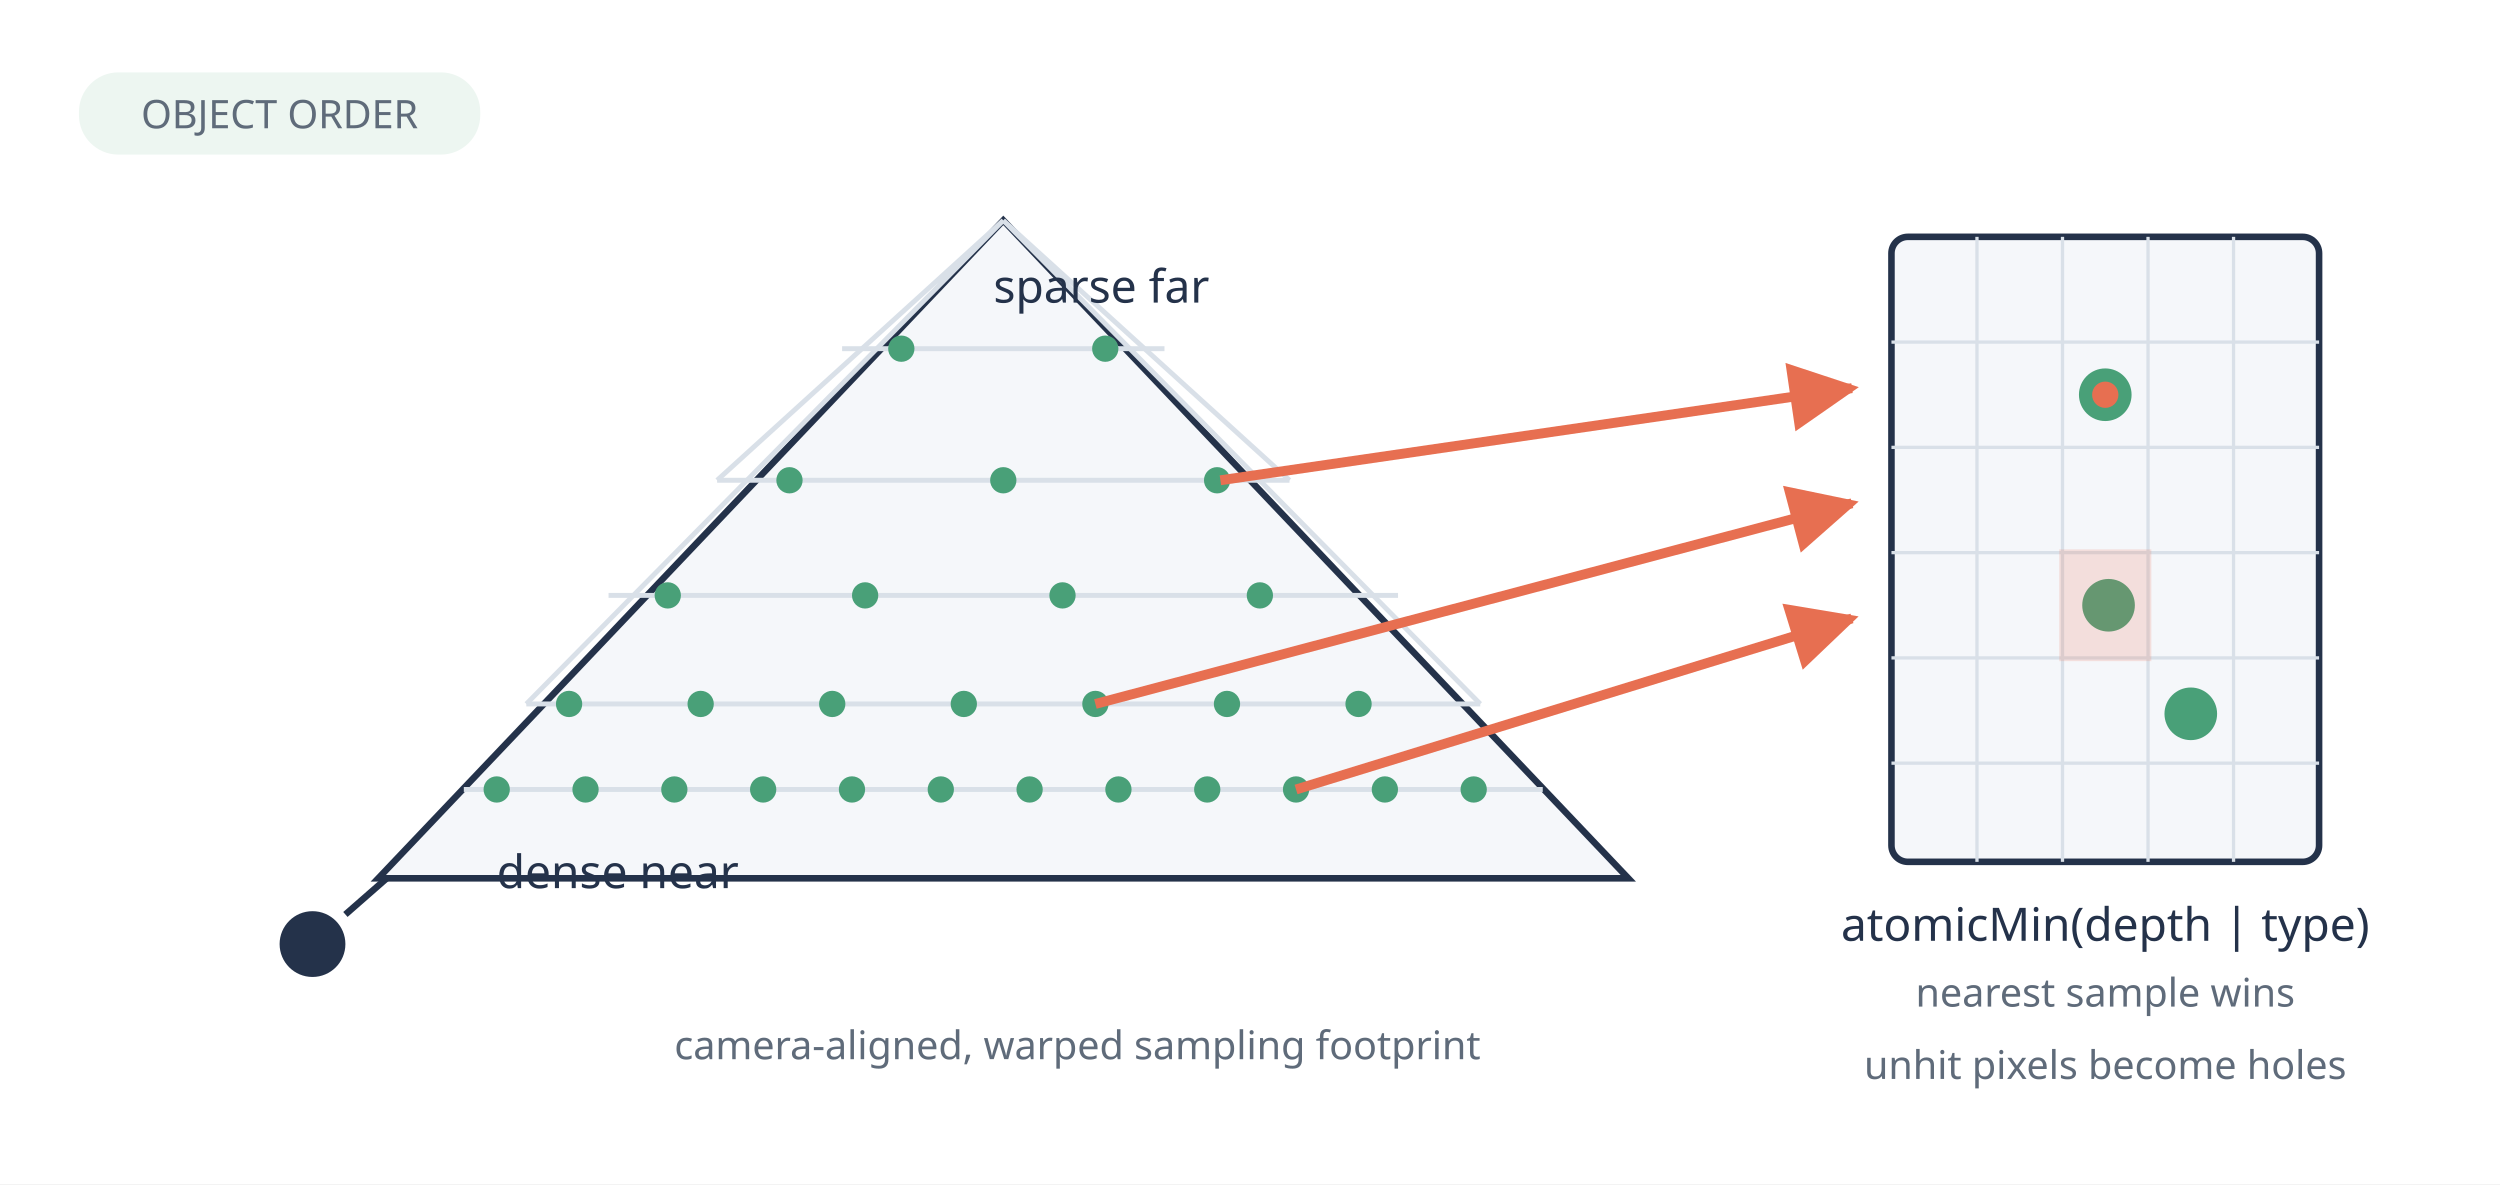
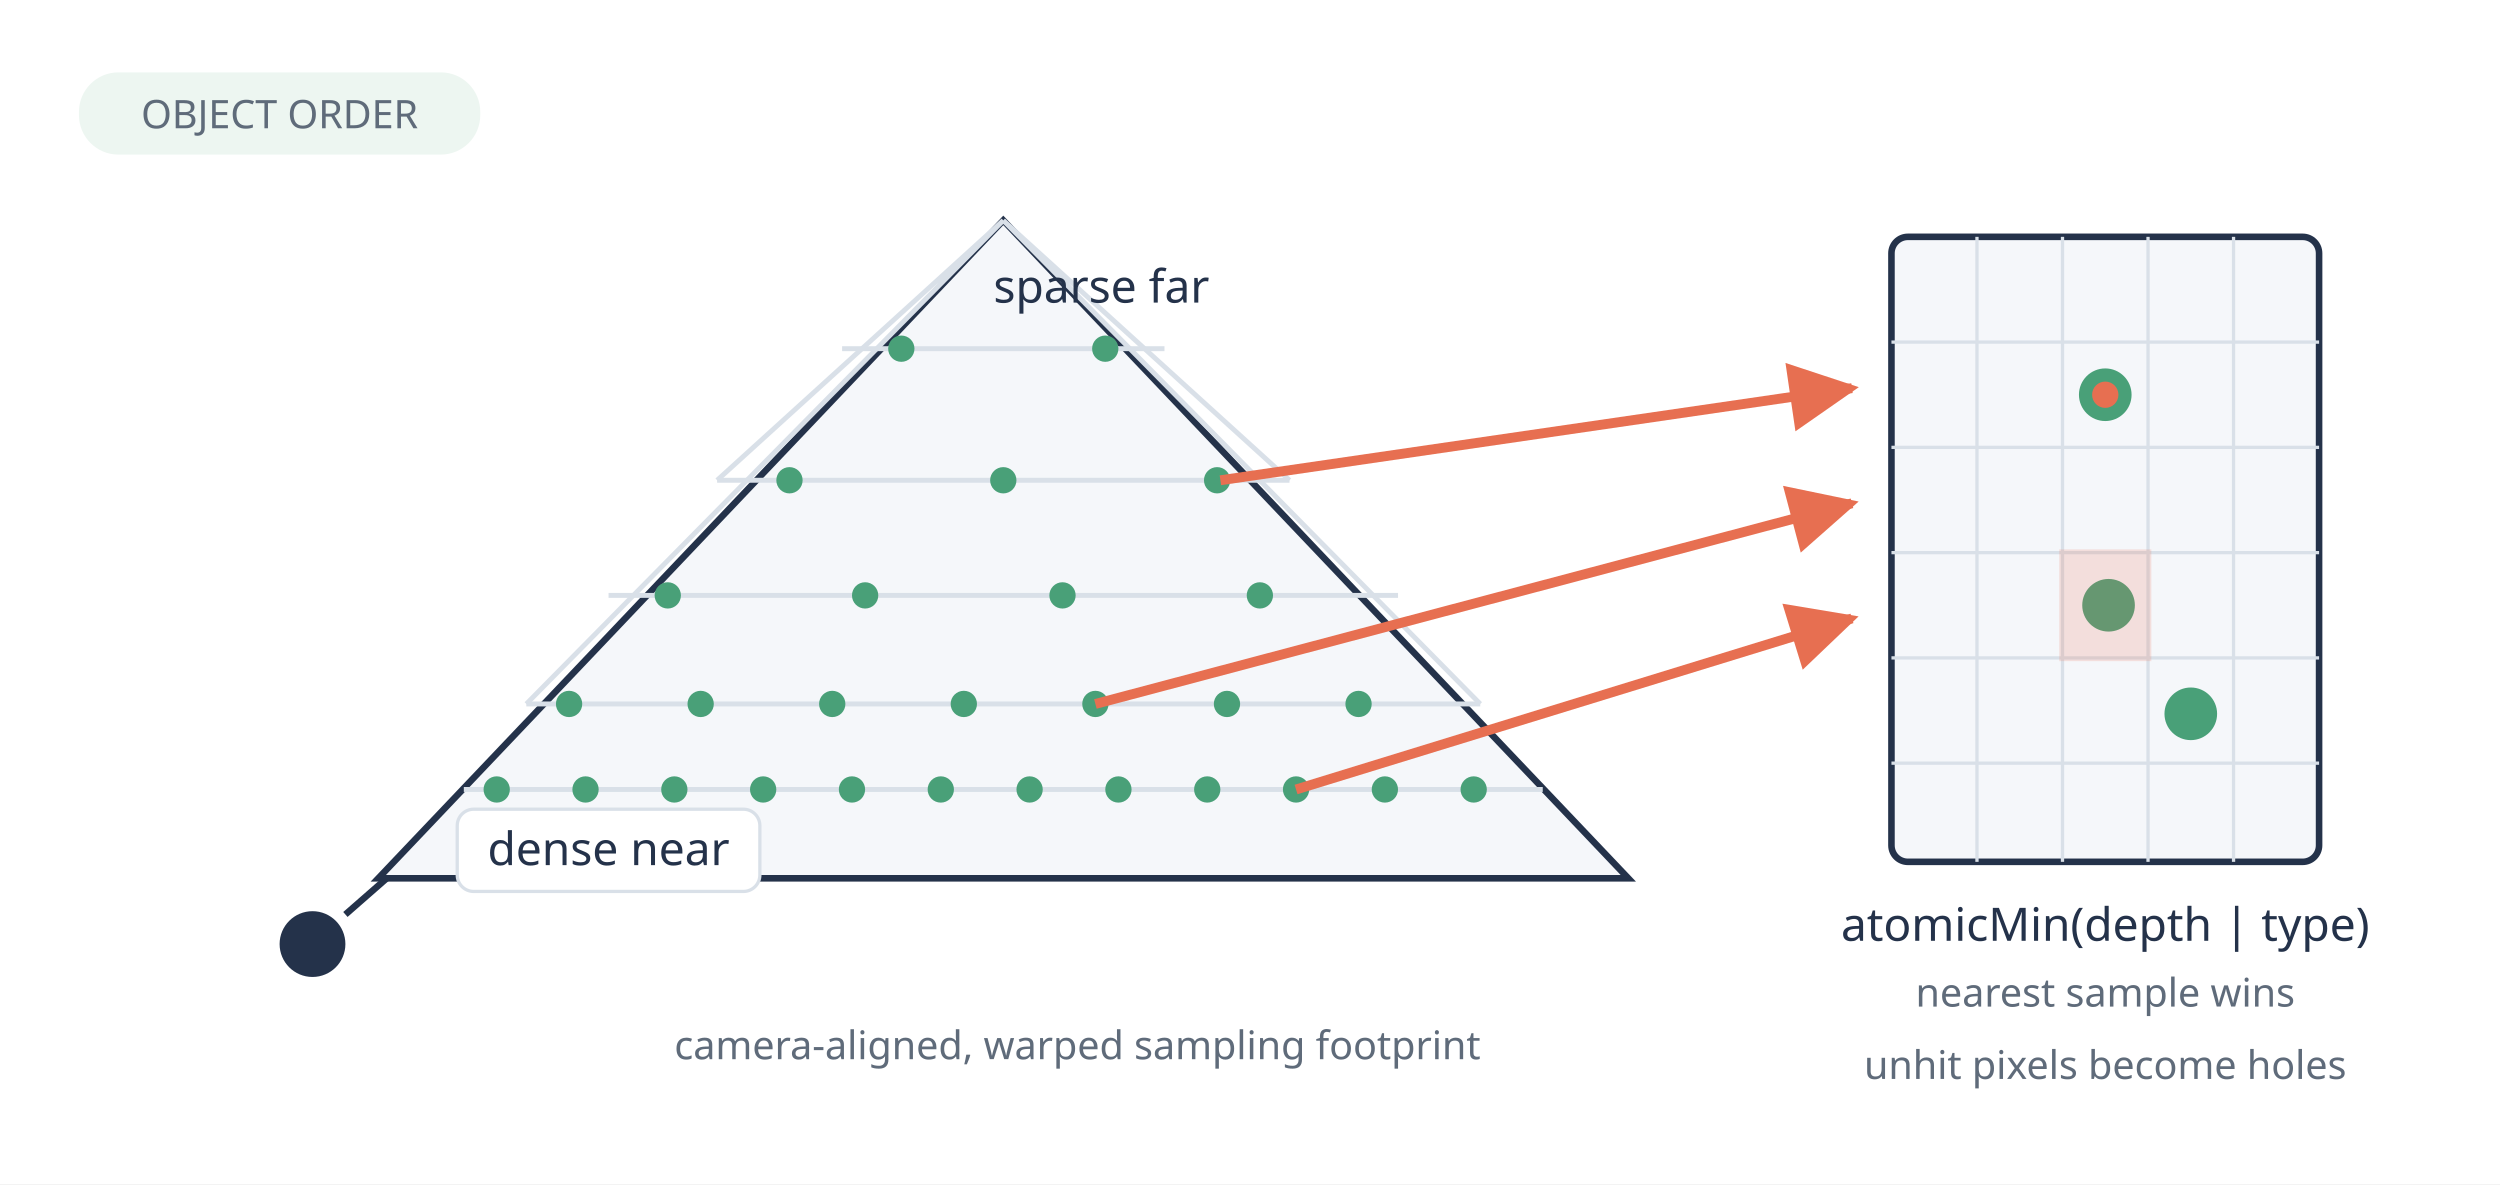
<svg xmlns="http://www.w3.org/2000/svg" viewBox="0 0 760 360" role="img" aria-labelledby="title desc">
  <defs>
    <marker id="arrow" viewBox="0 0 10 10" refX="9" refY="5" markerWidth="7" markerHeight="7" orient="auto-start-reverse">
      <path d="M0 0L10 5L0 10Z" fill="#e76f51" />
    </marker>
    <style>.ink{stroke:#24324a;stroke-width:2;fill:none}.guide{stroke:#d9e0e8;stroke-width:1.5;fill:none}.label{font:14px system-ui,sans-serif;fill:#24324a}.small{font:12px system-ui,sans-serif;fill:#5f6b7a}.accent{stroke:#e76f51;stroke-width:3;fill:none}</style>
  </defs>
  <rect width="760" height="360" fill="#fff" />
  <rect x="24" y="22" width="122" height="25" rx="12" fill="#edf6f1" />
  <text x="85" y="39" text-anchor="middle" class="small">OBJECT ORDER</text>
  <circle cx="95" cy="287" r="10" fill="#24324a" />
  <path d="M105 278L137 250" class="ink" />
  <path d="M115 267L305 67L495 267Z" fill="#f5f7fa" stroke="#24324a" stroke-width="2" />
  <g class="guide">
    <path d="M141 240H469" />
    <path d="M160 214H450" />
    <path d="M185 181H425" />
    <path d="M218 146H392" />
    <path d="M256 106H354" />
    <path d="M160 214L305 67M218 146L305 67M392 146L305 67M450 214L305 67" />
  </g>
  <g fill="#49a078">
    <circle cx="151" cy="240" r="4" />
    <circle cx="178" cy="240" r="4" />
    <circle cx="205" cy="240" r="4" />
    <circle cx="232" cy="240" r="4" />
    <circle cx="259" cy="240" r="4" />
    <circle cx="286" cy="240" r="4" />
    <circle cx="313" cy="240" r="4" />
    <circle cx="340" cy="240" r="4" />
    <circle cx="367" cy="240" r="4" />
    <circle cx="394" cy="240" r="4" />
    <circle cx="421" cy="240" r="4" />
    <circle cx="448" cy="240" r="4" />
    <circle cx="173" cy="214" r="4" />
    <circle cx="213" cy="214" r="4" />
    <circle cx="253" cy="214" r="4" />
    <circle cx="293" cy="214" r="4" />
    <circle cx="333" cy="214" r="4" />
    <circle cx="373" cy="214" r="4" />
    <circle cx="413" cy="214" r="4" />
    <circle cx="203" cy="181" r="4" />
    <circle cx="263" cy="181" r="4" />
    <circle cx="323" cy="181" r="4" />
    <circle cx="383" cy="181" r="4" />
    <circle cx="240" cy="146" r="4" />
    <circle cx="305" cy="146" r="4" />
    <circle cx="370" cy="146" r="4" />
    <circle cx="274" cy="106" r="4" />
    <circle cx="336" cy="106" r="4" />
  </g>
-   <text x="151" y="270" class="label">dense near</text>
+   <rect x="139" y="246" width="92" height="25" rx="5" fill="#fff" stroke="#d9e0e8" />
+   <text x="185" y="263" text-anchor="middle" class="label">dense near</text>
  <text x="302" y="92" class="label">sparse far</text>
  <text x="205" y="322" class="small">camera-aligned, warped sampling footprint</text>
  <path d="M371 146L563 118" class="accent" marker-end="url(#arrow)" />
  <path d="M333 214L563 153" class="accent" marker-end="url(#arrow)" />
  <path d="M394 240L563 188" class="accent" marker-end="url(#arrow)" />
  <g transform="translate(575 72)">
    <rect width="130" height="190" rx="5" fill="#f5f7fa" stroke="#24324a" stroke-width="2" />
    <g stroke="#d9e0e8">
      <path d="M26 0V190M52 0V190M78 0V190M104 0V190M0 32H130M0 64H130M0 96H130M0 128H130M0 160H130" />
    </g>
    <g fill="#49a078">
      <circle cx="65" cy="48" r="8" />
      <circle cx="66" cy="112" r="8" />
      <circle cx="91" cy="145" r="8" />
    </g>
    <circle cx="65" cy="48" r="4" fill="#e76f51" />
    <rect x="52" y="96" width="26" height="32" fill="#e76f51" opacity=".18" stroke="#e76f51" stroke-width="2" />
  </g>
  <text x="640" y="286" text-anchor="middle" class="label">atomicMin(depth | type)</text>
  <text x="640" y="306" text-anchor="middle" class="small">nearest sample wins</text>
  <text x="640" y="328" text-anchor="middle" class="small">unhit pixels become holes</text>
</svg>
